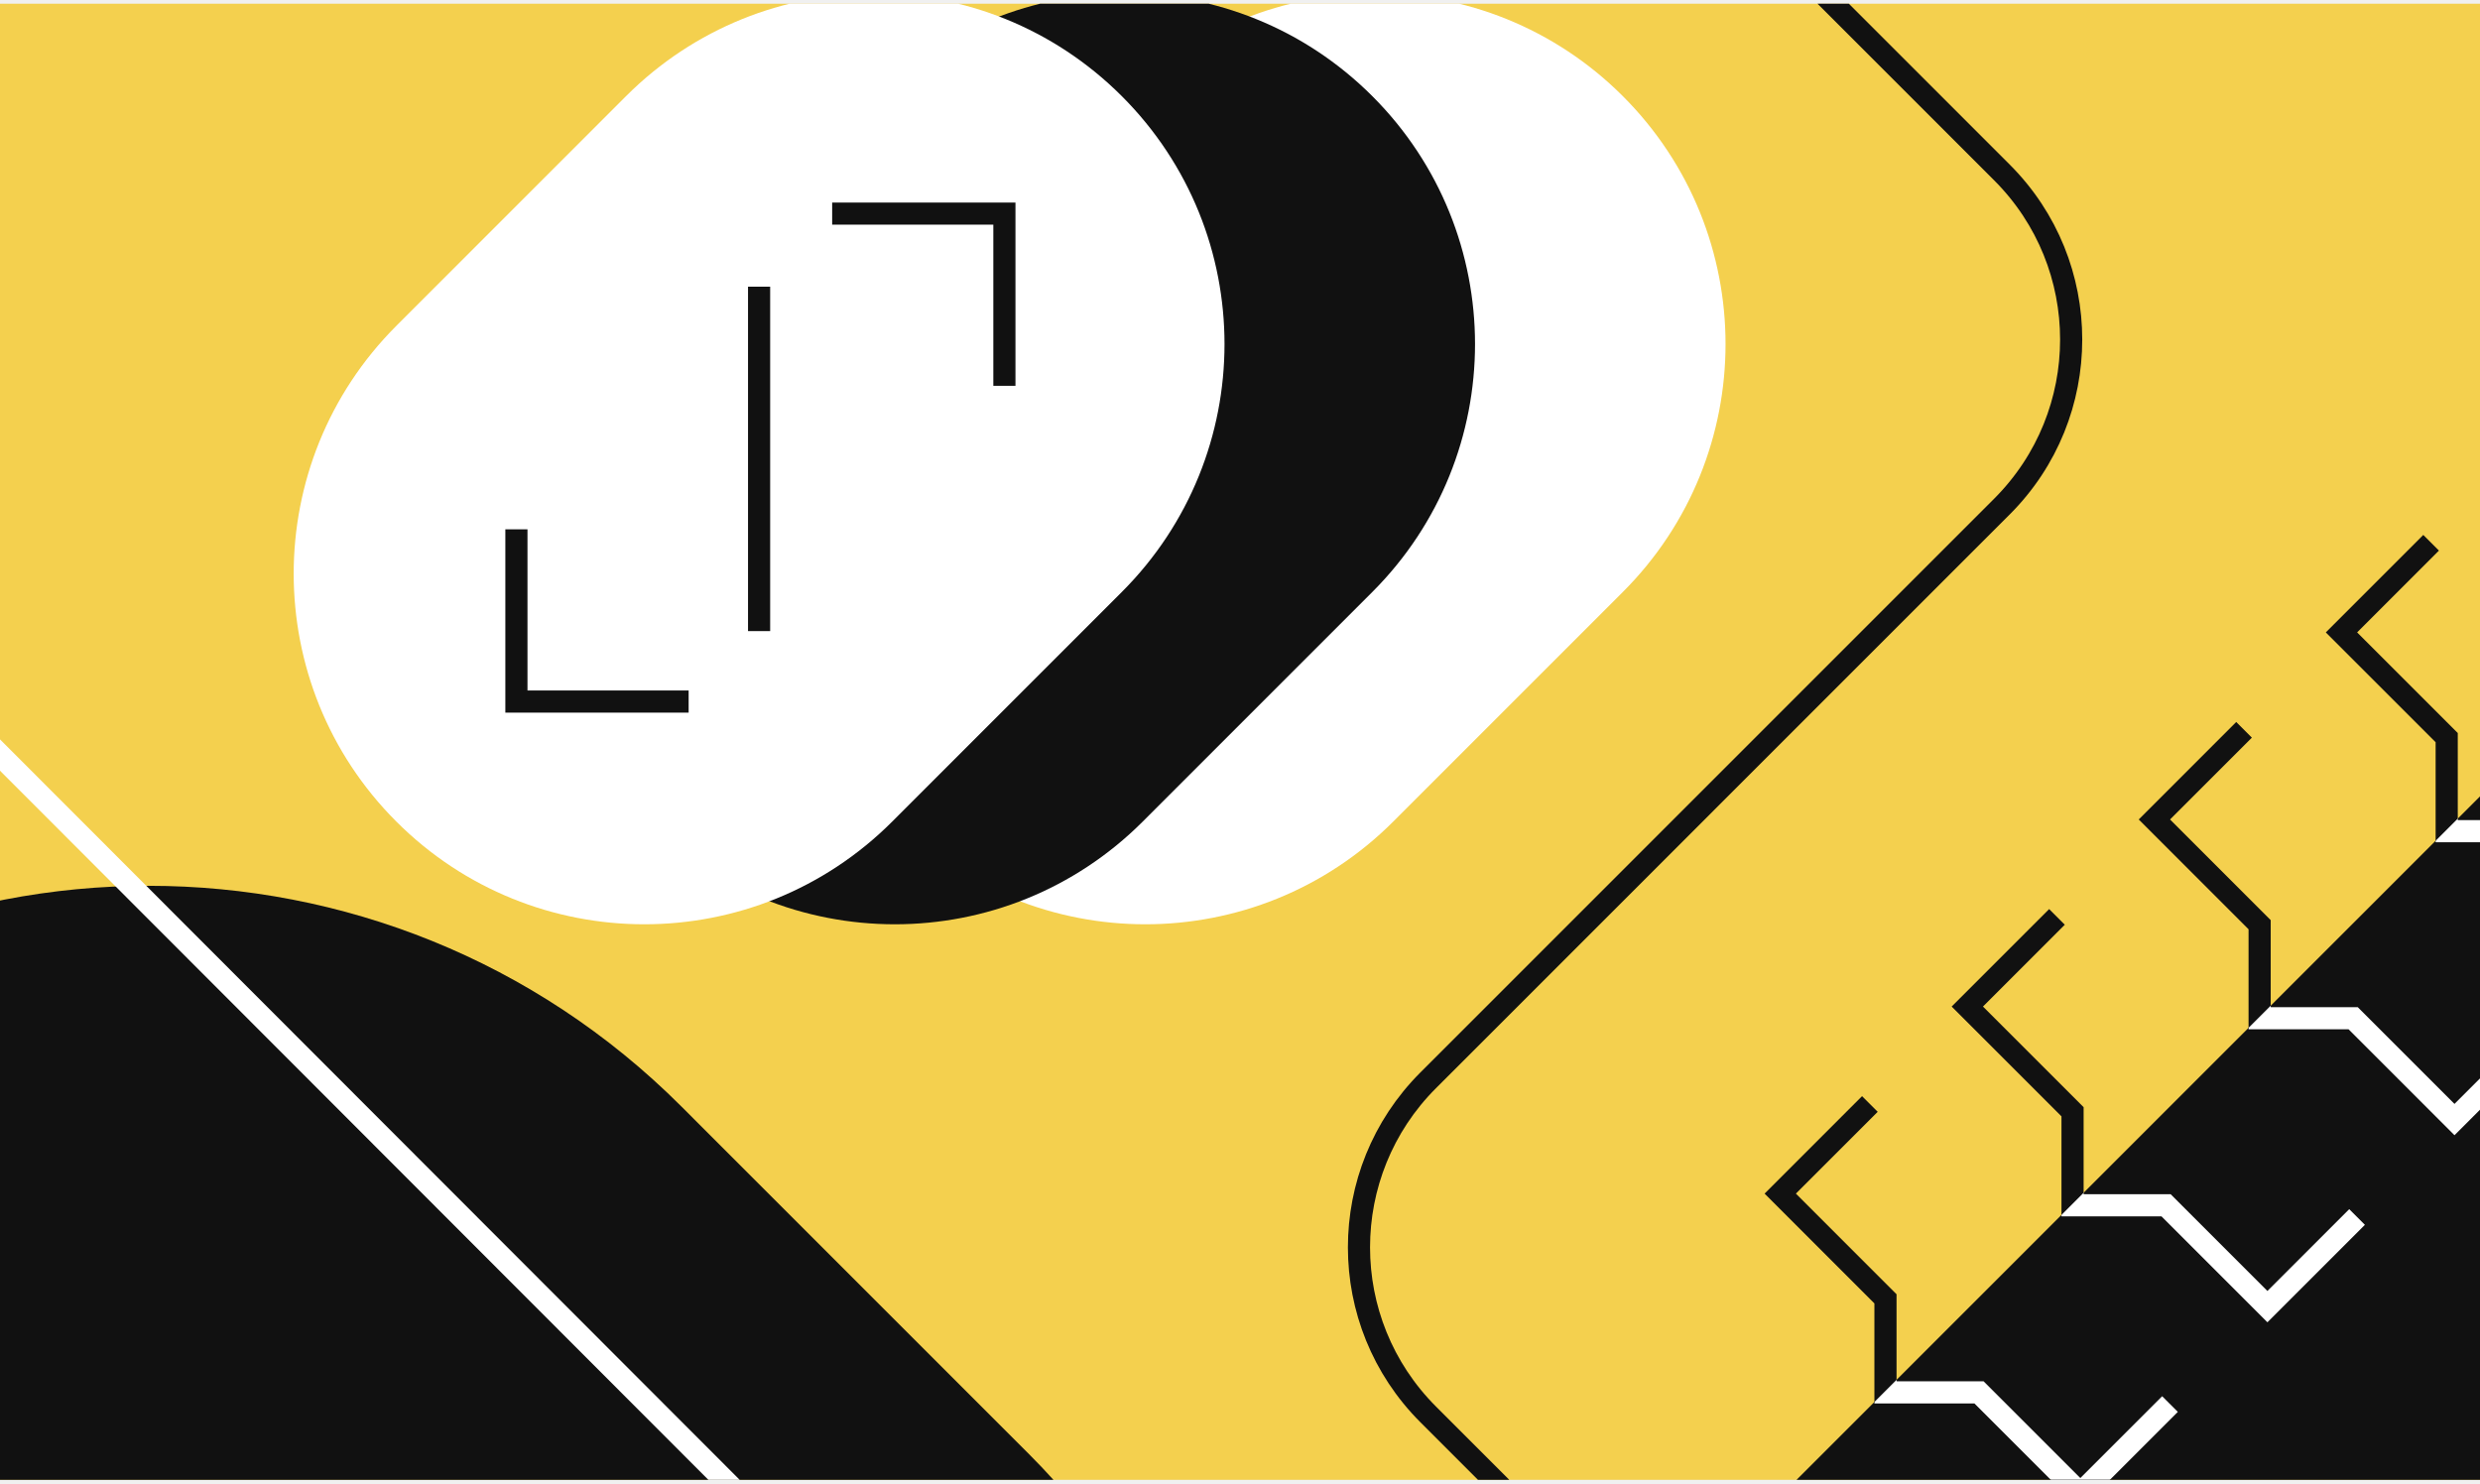
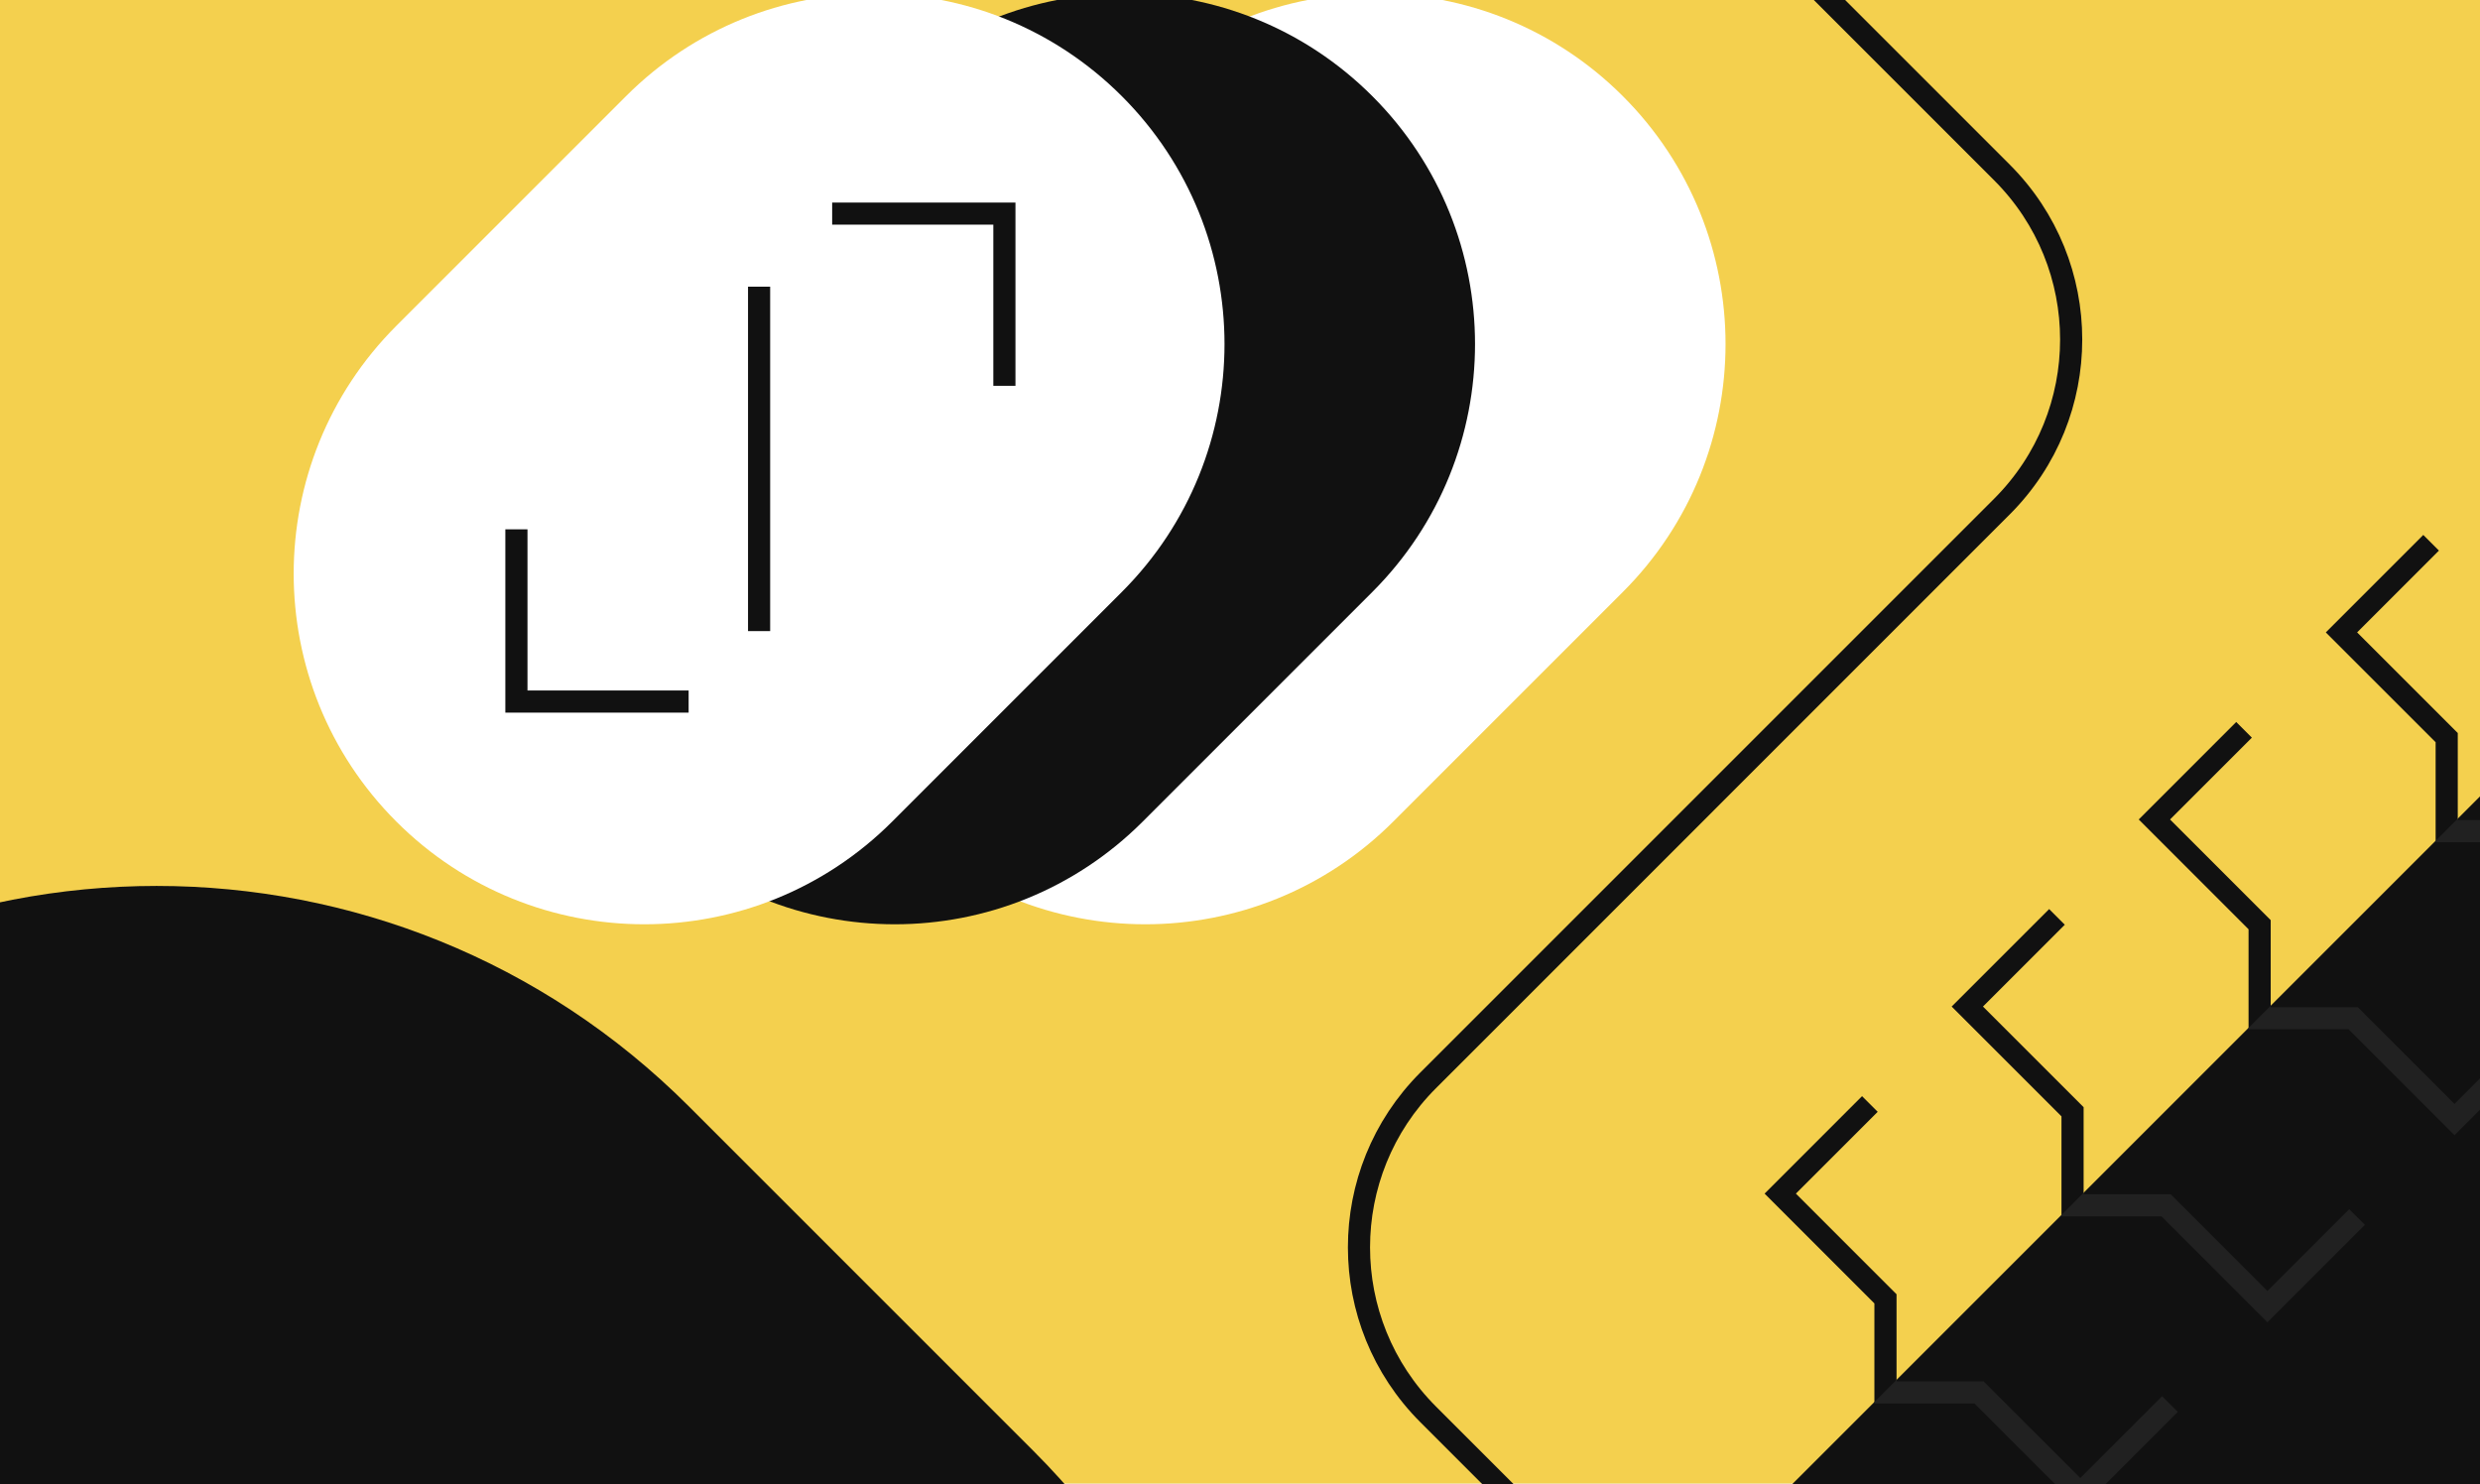
- <svg xmlns="http://www.w3.org/2000/svg" width="336" height="201" fill="none" viewBox="0 0 336 201">
-   <g clip-path="url(#a)">
-     <path fill="#F4D04E" d="M0 .5h336v200H0z" />
-     <rect width="139" height="95" x="87.996" y="77.729" fill="#fff" rx="47.5" transform="rotate(-45 87.996 77.729)" />
-     <rect width="139" height="95" x="54.055" y="77.729" fill="#111" rx="47.5" transform="rotate(-45 54.055 77.729)" />
-     <path fill="#111" d="M234.864 209.036 451.4-7.5l67.175 67.175-216.536 216.536z" />
-     <rect width="139" height="95" x="20.114" y="77.729" fill="#fff" rx="47.5" transform="rotate(-45 20.114 77.729)" />
-     <rect width="204.19" height="270.554" fill="#111" rx="102.095" transform="scale(-1 1) rotate(45 -103.887 14.564)" />
-     <path stroke="#fff" stroke-width="3" d="m6.69-357.5 135.583 135.727c12.481 12.494 12.481 32.737 0 45.231L-45.544 11.475c-12.481 12.494-12.481 32.737 0 45.23L107.088 209.5" />
-     <path stroke="#111" stroke-width="3" d="M69.965 71.719v23.334h23.334M136.079 52.273V28.94h-23.334M102.845 38.838v46.67M210.364-37.5l60.873 60.873c12.497 12.496 12.497 32.758 0 45.254l-77.745 77.746c-12.497 12.496-12.497 32.758 0 45.254l69.872 69.873" />
-     <path stroke="#111" stroke-width="3" d="m253.339 149.574-12.144 12.145 14.256 14.257v12.672h12.673l13.729 13.729 12.145-12.145M278.685 124.228l-12.145 12.145 14.257 14.257v12.673h12.673l13.729 13.729 12.145-12.145M304.031 98.883l-12.145 12.144 14.257 14.257v12.673h12.673l13.729 13.729 12.144-12.145M329.376 73.537l-12.145 12.145 14.257 14.257v12.672h12.673l13.729 13.729 12.145-12.144" />
-     <path stroke="#fff" stroke-width="5" d="m354.722 48.191-12.145 12.145 14.257 14.257v12.673h12.673l13.729 13.729 12.145-12.145" />
-     <mask id="b" width="285" height="285" x="234" y="-8" maskUnits="userSpaceOnUse" style="mask-type:alpha">
-       <path fill="#111" d="M234.864 209.036 451.4-7.5l67.175 67.175-216.536 216.536z" />
+ <svg xmlns="http://www.w3.org/2000/svg" fill="none" viewBox="0 0 336 201">
+   <path d="M0 0h336v201H0z" fill="#f4d04e" />
+   <path fill="#111" d="M234.864 209.036 451.4-7.5l67.175 67.175-216.536 216.536Z" />
+   <rect width="139" height="95" x="7.26" y="117.185" fill="#fff" rx="47.5" transform="rotate(-45)" />
+   <rect width="139" height="95" x="-16.74" y="93.185" fill="#111" rx="47.5" transform="rotate(-45)" />
+   <rect width="139" height="95" x="-40.74" y="69.185" fill="#fff" rx="47.5" transform="rotate(-45)" />
+   <rect width="204" height="270" x="40" y="70" fill="#111" rx="102" transform="scale(-1 1) rotate(45)" />
+   <path stroke="#111" stroke-width="3" d="M69.965 71.719v23.334h23.334m42.78-42.78V28.94h-23.334m-9.9 9.898v46.67M210.364-37.5l60.873 60.873c12.497 12.496 12.497 32.758 0 45.254l-77.745 77.746c-12.497 12.496-12.497 32.758 0 45.254l69.872 69.873" />
+   <path stroke="#111" stroke-width="3" d="m253.339 149.574-12.144 12.145 14.256 14.257v12.672h12.673l13.729 13.729 12.145-12.145m-15.313-66.004-12.145 12.145 14.257 14.257v12.673h12.673l13.729 13.729 12.145-12.145m-15.313-66.004-12.145 12.144 14.257 14.257v12.673h12.673l13.729 13.729 12.144-12.145m-15.313-66.004-12.145 12.145 14.257 14.257v12.672h12.673l13.729 13.729 12.145-12.144" />
+   <path stroke-width="3" d="m253.339 149.574-12.144 12.145 14.256 14.257v12.672h12.673l13.729 13.729 12.145-12.145m-15.313-66.004-12.145 12.145 14.257 14.257v12.673h12.673l13.729 13.729 12.145-12.145m-15.313-66.004-12.145 12.144 14.257 14.257v12.673h12.673l13.729 13.729 12.144-12.145m-15.313-66.004-12.145 12.145 14.257 14.257v12.672h12.673l13.729 13.729 12.145-12.145" mask="url(#a)" style="stroke:#fff" />
+   <defs>
+     <mask id="a" maskUnits="userSpaceOnUse">
+       <path fill="#111" d="M234.864 209.036 451.4-7.5l67.175 67.175-216.536 216.536Z" />
    </mask>
-     <g stroke="#fff" mask="url(#b)">
-       <path stroke-width="3" d="m253.339 149.574-12.144 12.145 14.256 14.257v12.672h12.673l13.729 13.729 12.145-12.145M278.685 124.228l-12.145 12.145 14.257 14.257v12.673h12.673l13.729 13.729 12.145-12.145M304.031 98.883l-12.145 12.144 14.257 14.257v12.673h12.673l13.729 13.729 12.144-12.145M329.376 73.537l-12.145 12.145 14.257 14.257v12.672h12.673l13.729 13.729 12.145-12.145" />
-       <path stroke-width="5" d="m354.722 48.191-12.145 12.145 14.257 14.257v12.673h12.673l13.729 13.729 12.145-12.145" />
-     </g>
-   </g>
-   <defs>
-     <clipPath id="a">
-       <path fill="#fff" d="M0 .5h336v200H0z" />
-     </clipPath>
  </defs>
</svg>
